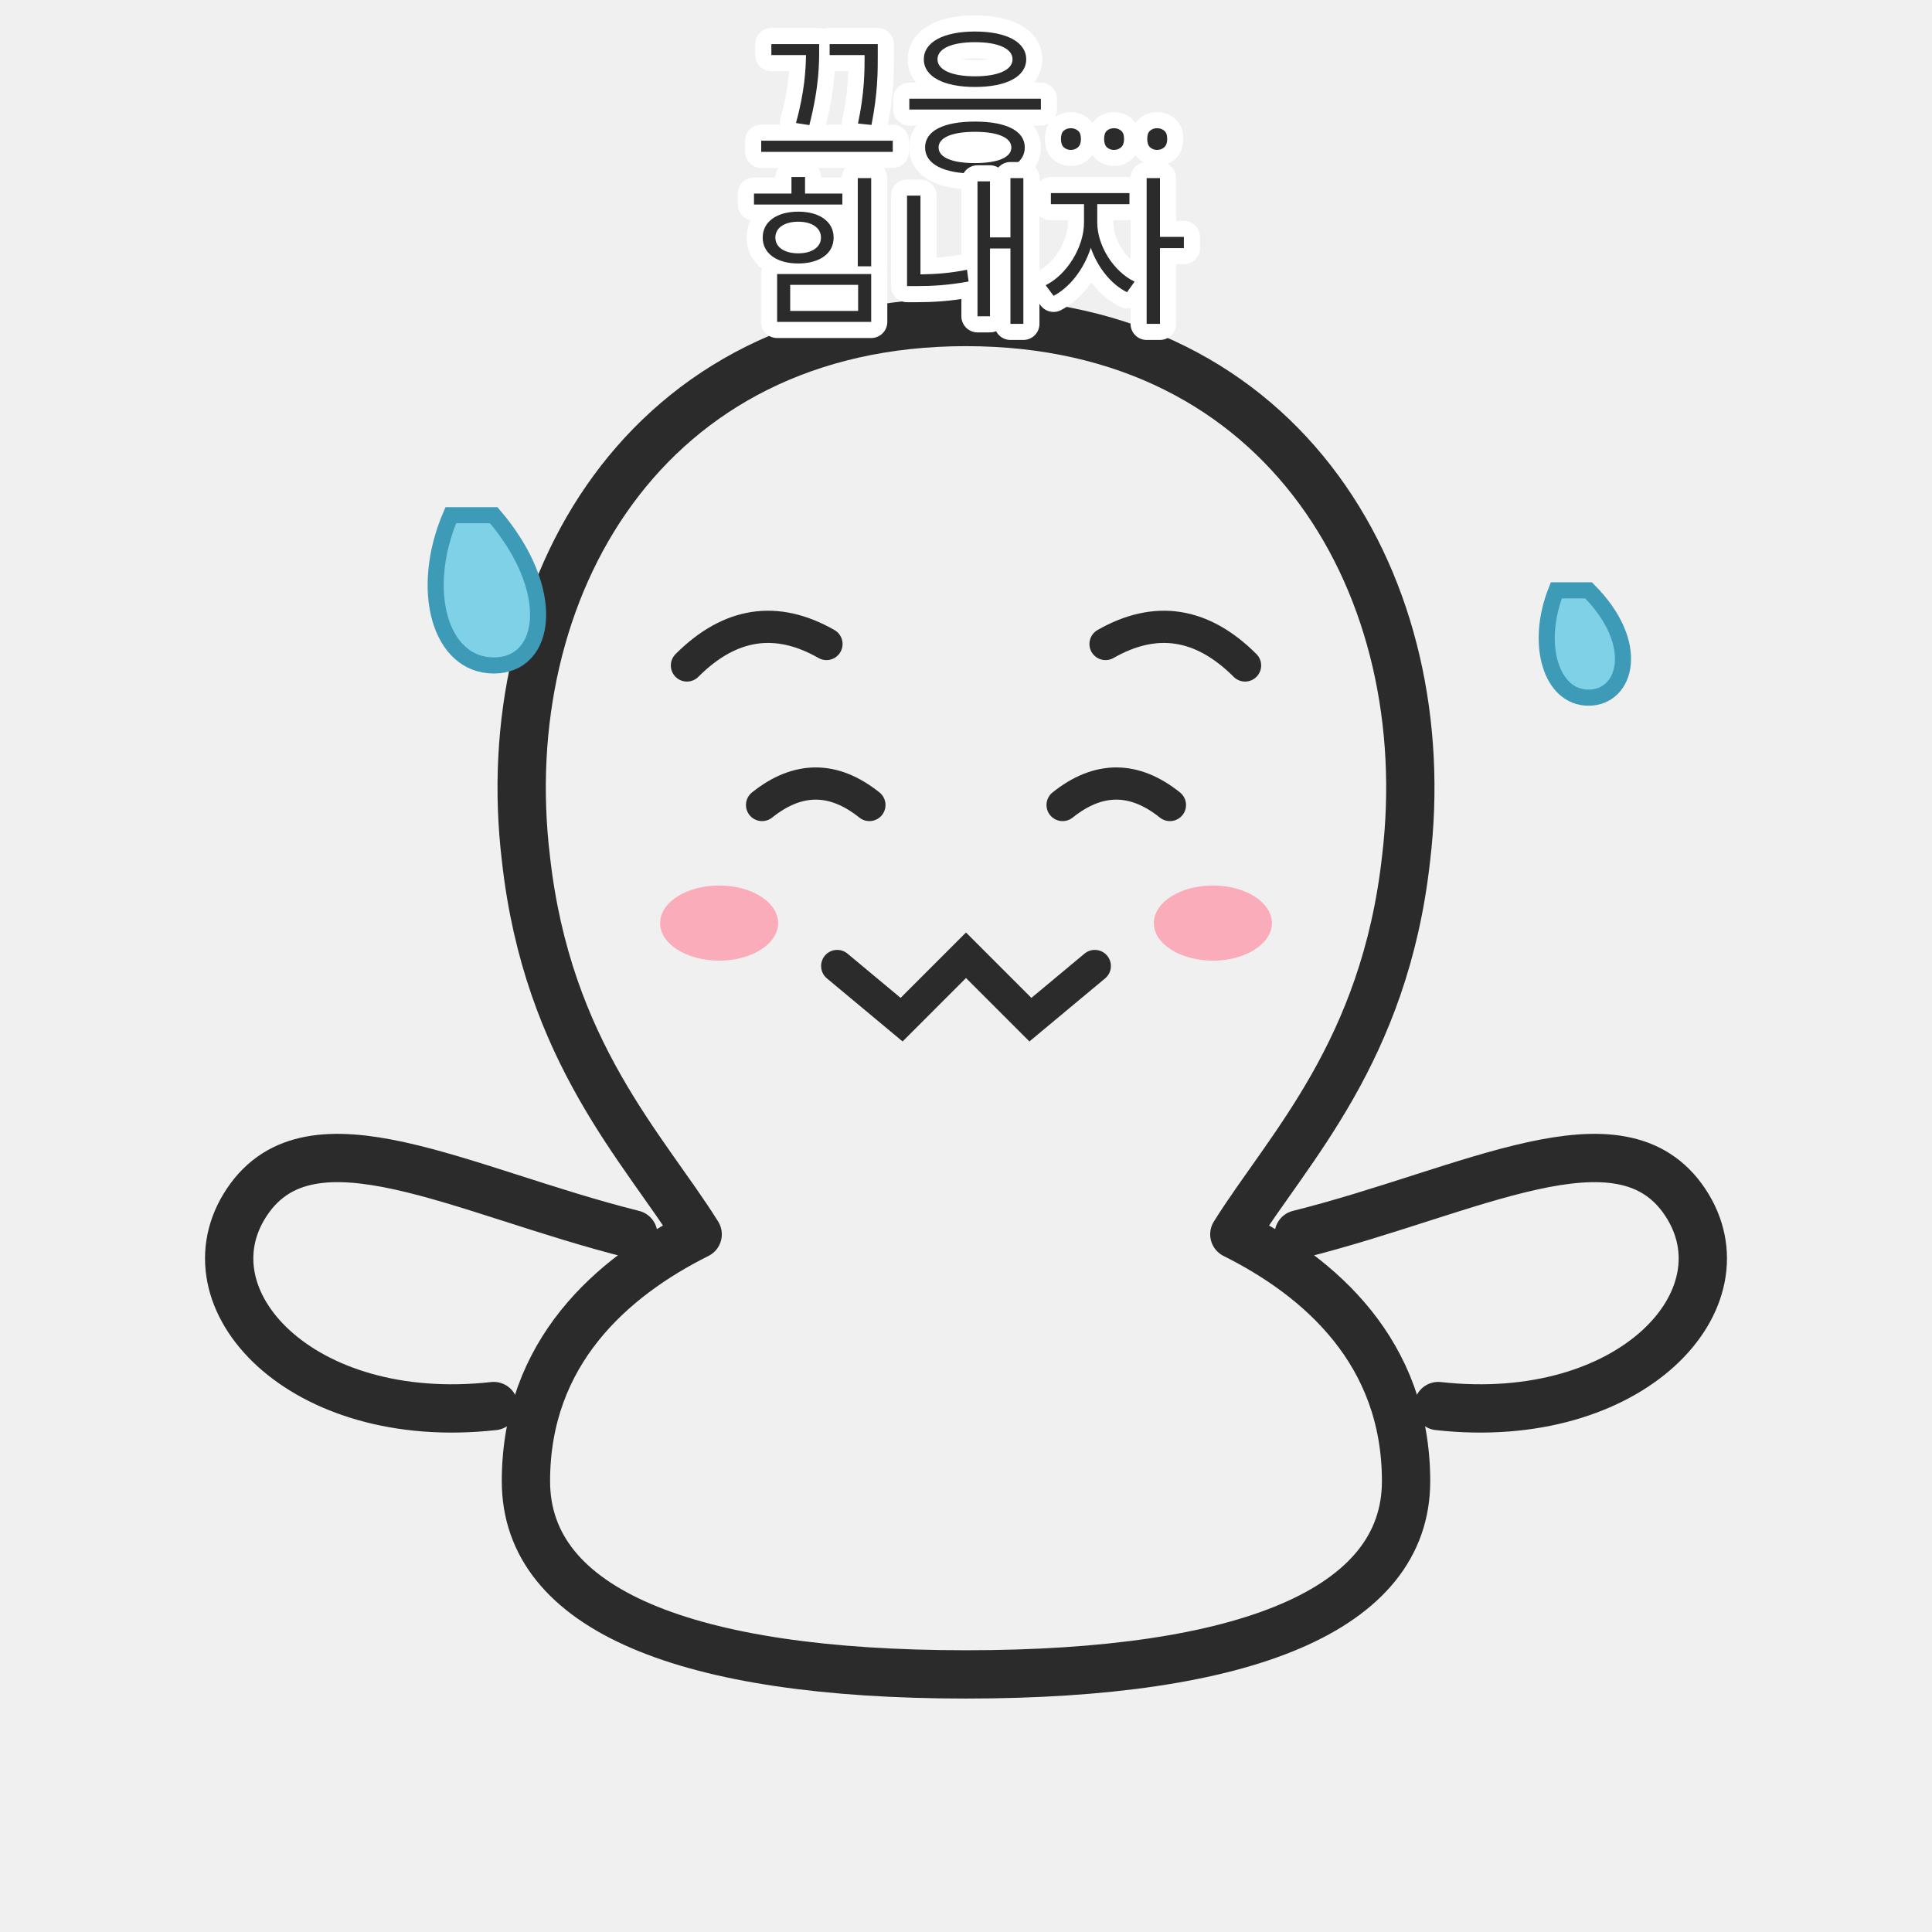
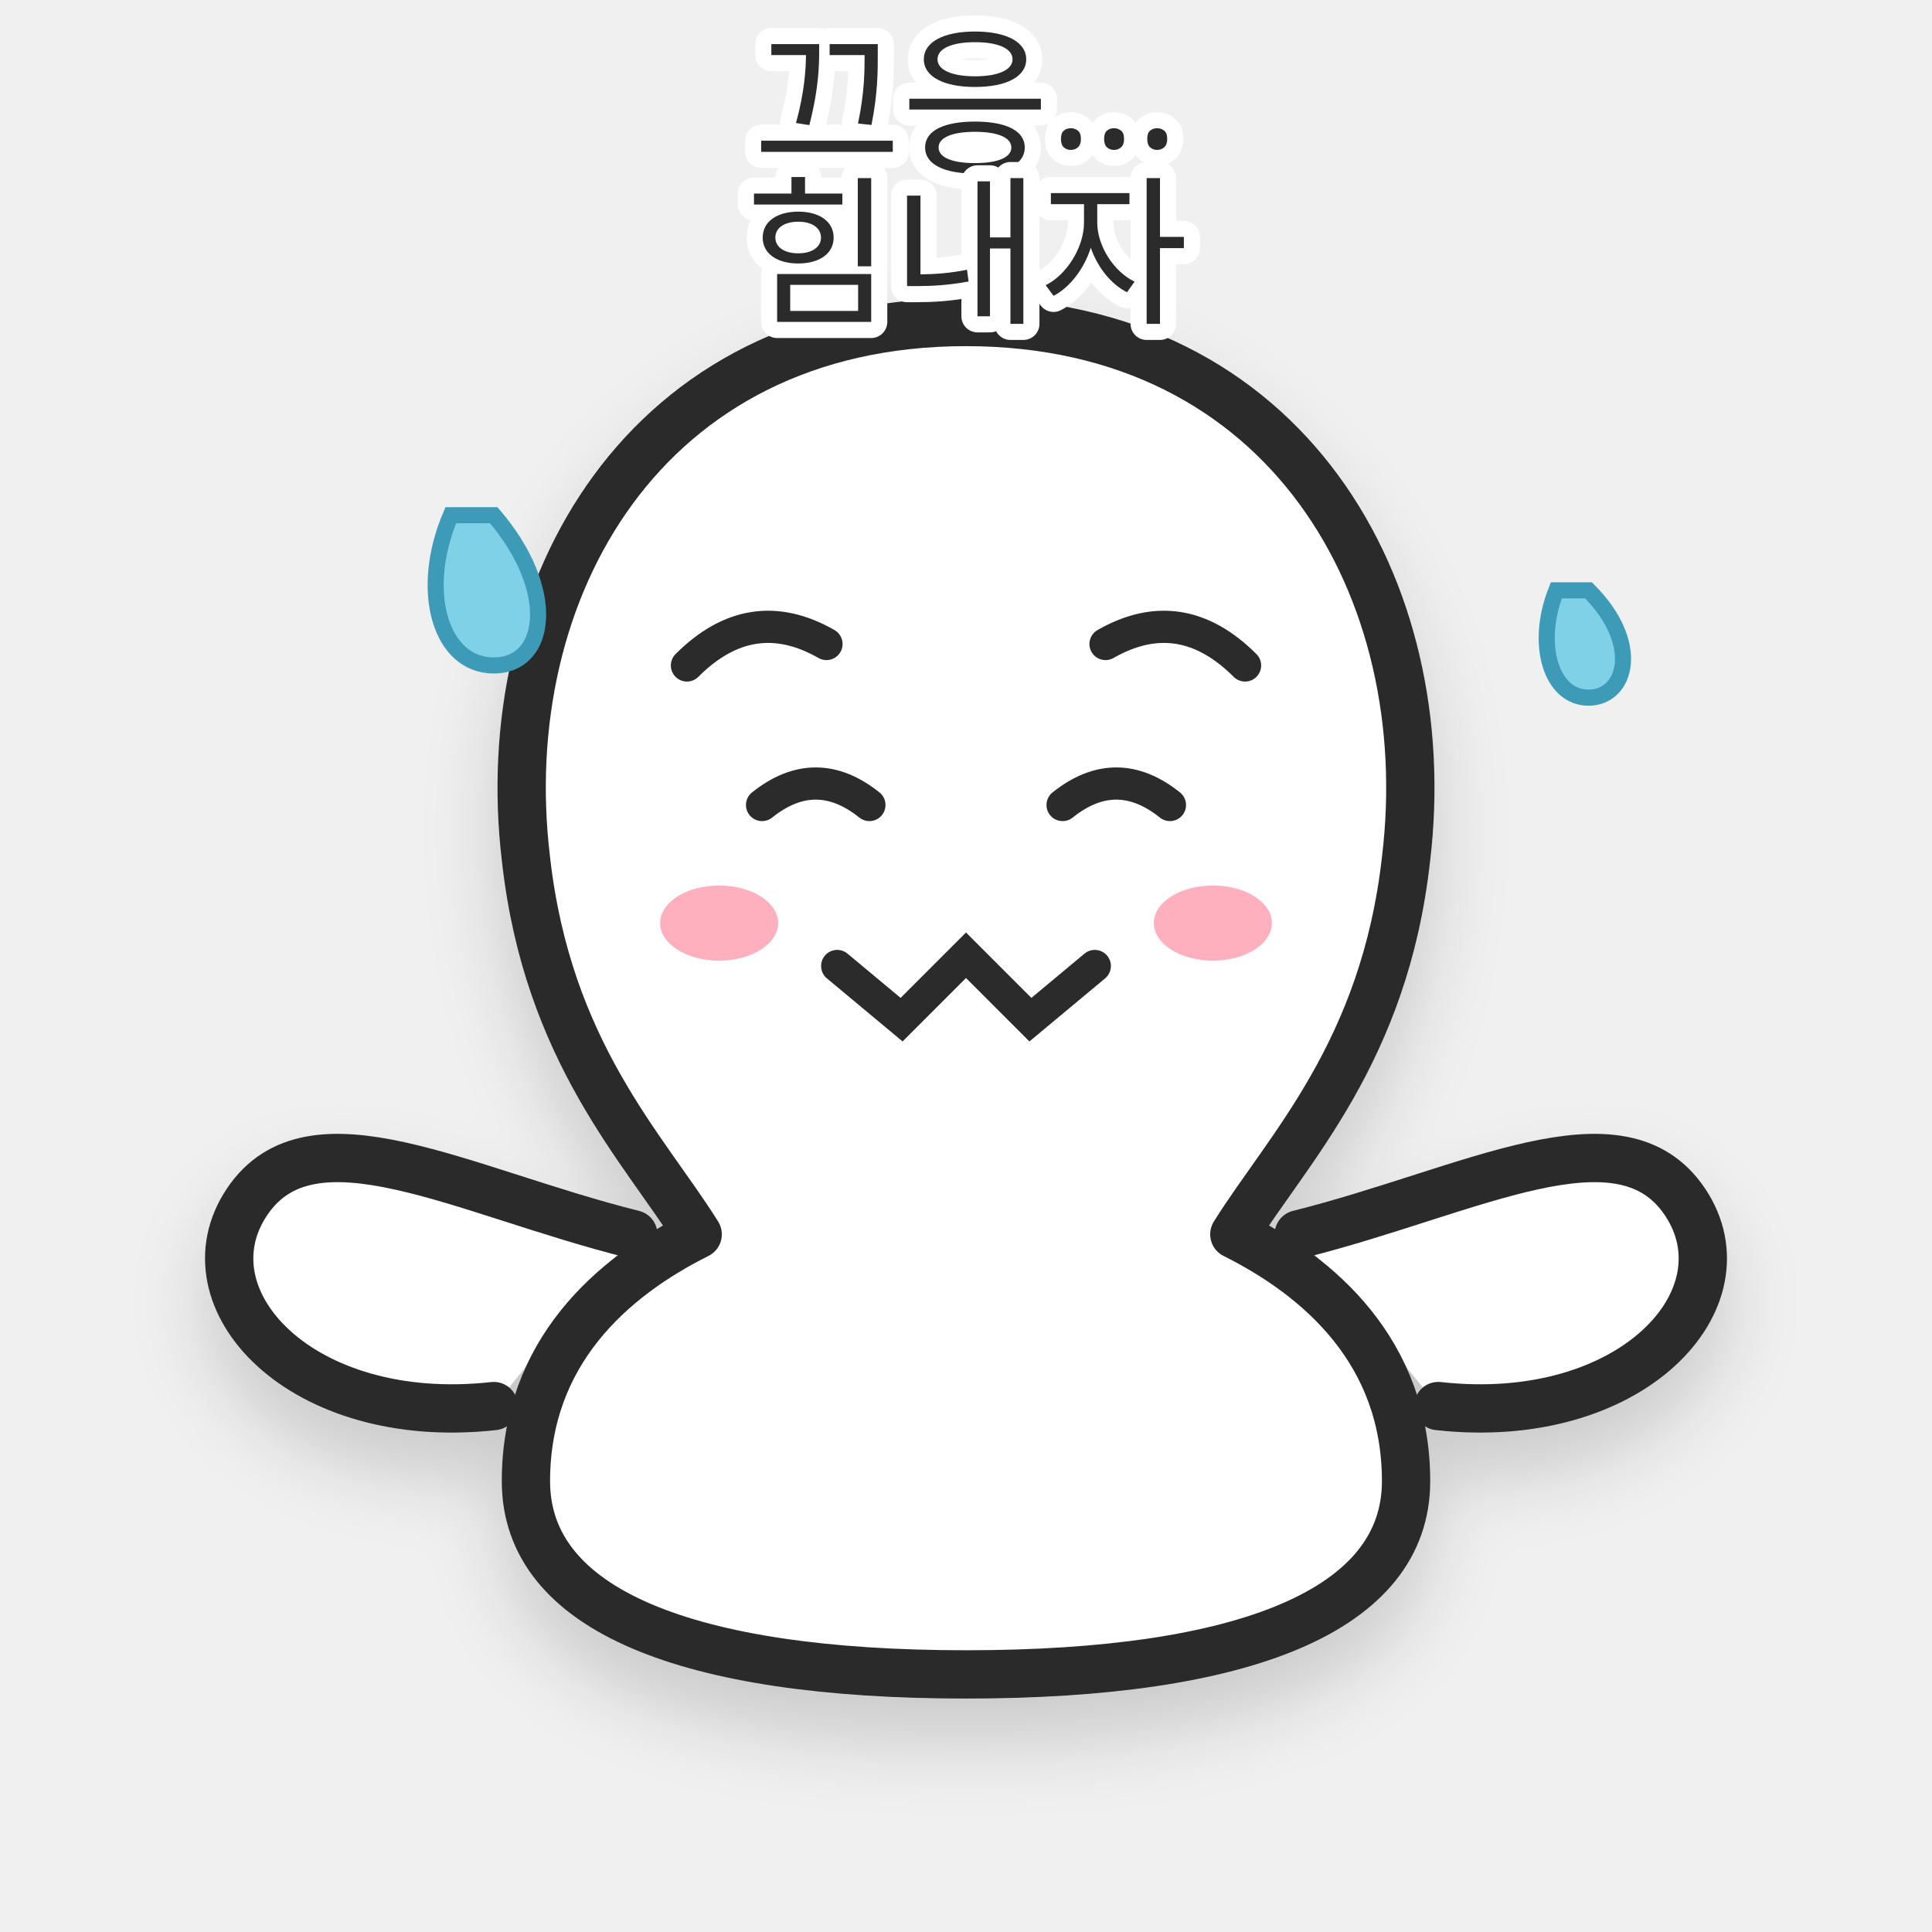
<svg xmlns="http://www.w3.org/2000/svg" width="360" height="360" viewBox="0 0 360 360">
-   <g fill="none" stroke="#2B2B2B" stroke-width="9" stroke-linecap="round" stroke-linejoin="round">
-     <path d="M180,60 C240,60 268,110 262,160 C258,196 240,214 230,230 C246,238 262,252 262,276 C262,300 232,312 180,312 C128,312 98,300 98,276 C98,252 114,238 130,230 C120,214 102,196 98,160 C92,110 120,60 180,60 Z" />
-     <path d="M118,230 C86,222 58,206 46,224 C34,242 56,266 92,262 M242,230 C274,222 302,206 314,224 C326,242 304,266 268,262" />
+   <defs>
+     <filter id="dropshadow" x="-30%" y="-20%" width="160%" height="150%">
+       <feDropShadow dx="0" dy="8" stdDeviation="7" flood-color="#000000" flood-opacity="0.16" />
+     </filter>
+   </defs>
+   <g filter="url(#dropshadow)">
+     <g fill="#FFFFFF" stroke="#2B2B2B" stroke-width="9" stroke-linejoin="round" stroke-linecap="round">
+       <path d="M118,230 C86,222 58,206 46,224 C34,242 56,266 92,262 M242,230 C274,222 302,206 314,224 C326,242 304,266 268,262" />
+       <path d="M180,60 C240,60 268,110 262,160 C258,196 240,214 230,230 C246,238 262,252 262,276 C262,300 232,312 180,312 C128,312 98,300 98,276 C98,252 114,238 130,230 C120,214 102,196 98,160 C92,110 120,60 180,60 Z" />
+     </g>
  </g>
  <path d="M128,124 Q140,112 154,120" fill="none" stroke="#2B2B2B" stroke-width="6" stroke-linecap="round" />
  <path d="M232,124 Q220,112 206,120" fill="none" stroke="#2B2B2B" stroke-width="6" stroke-linecap="round" />
  <path d="M142,150 Q152,142 162,150" fill="none" stroke="#2B2B2B" stroke-width="6" stroke-linecap="round" />
  <path d="M198,150 Q208,142 218,150" fill="none" stroke="#2B2B2B" stroke-width="6" stroke-linecap="round" />
  <path d="M156,180 L168,190 L180,178 L192,190 L204,180" fill="none" stroke="#2B2B2B" stroke-width="6" stroke-linecap="round" />
  <ellipse cx="134" cy="172" rx="11" ry="7" fill="#FF8FA3" opacity="0.7" />
  <ellipse cx="226" cy="172" rx="11" ry="7" fill="#FF8FA3" opacity="0.7" />
  <path d="M84,96 C78,110 82,124 92,124 C102,124 104,110 92,96 Z" fill="#7FD1E8" stroke="#3E9BB8" stroke-width="3" />
  <path d="M290,110 C286,120 289,130 296,130 C303,130 306,120 296,110 Z" fill="#7FD1E8" stroke="#3E9BB8" stroke-width="3" />
  <text x="180" y="30" text-anchor="middle" font-family="Jua" font-size="30" fill="#2B2B2B" stroke="#ffffff" stroke-width="6" paint-order="stroke" stroke-linejoin="round">끄응...</text>
  <text x="180" y="58" text-anchor="middle" font-family="Jua" font-size="30" fill="#2B2B2B" stroke="#ffffff" stroke-width="6" paint-order="stroke" stroke-linejoin="round">힘내자</text>
</svg>
